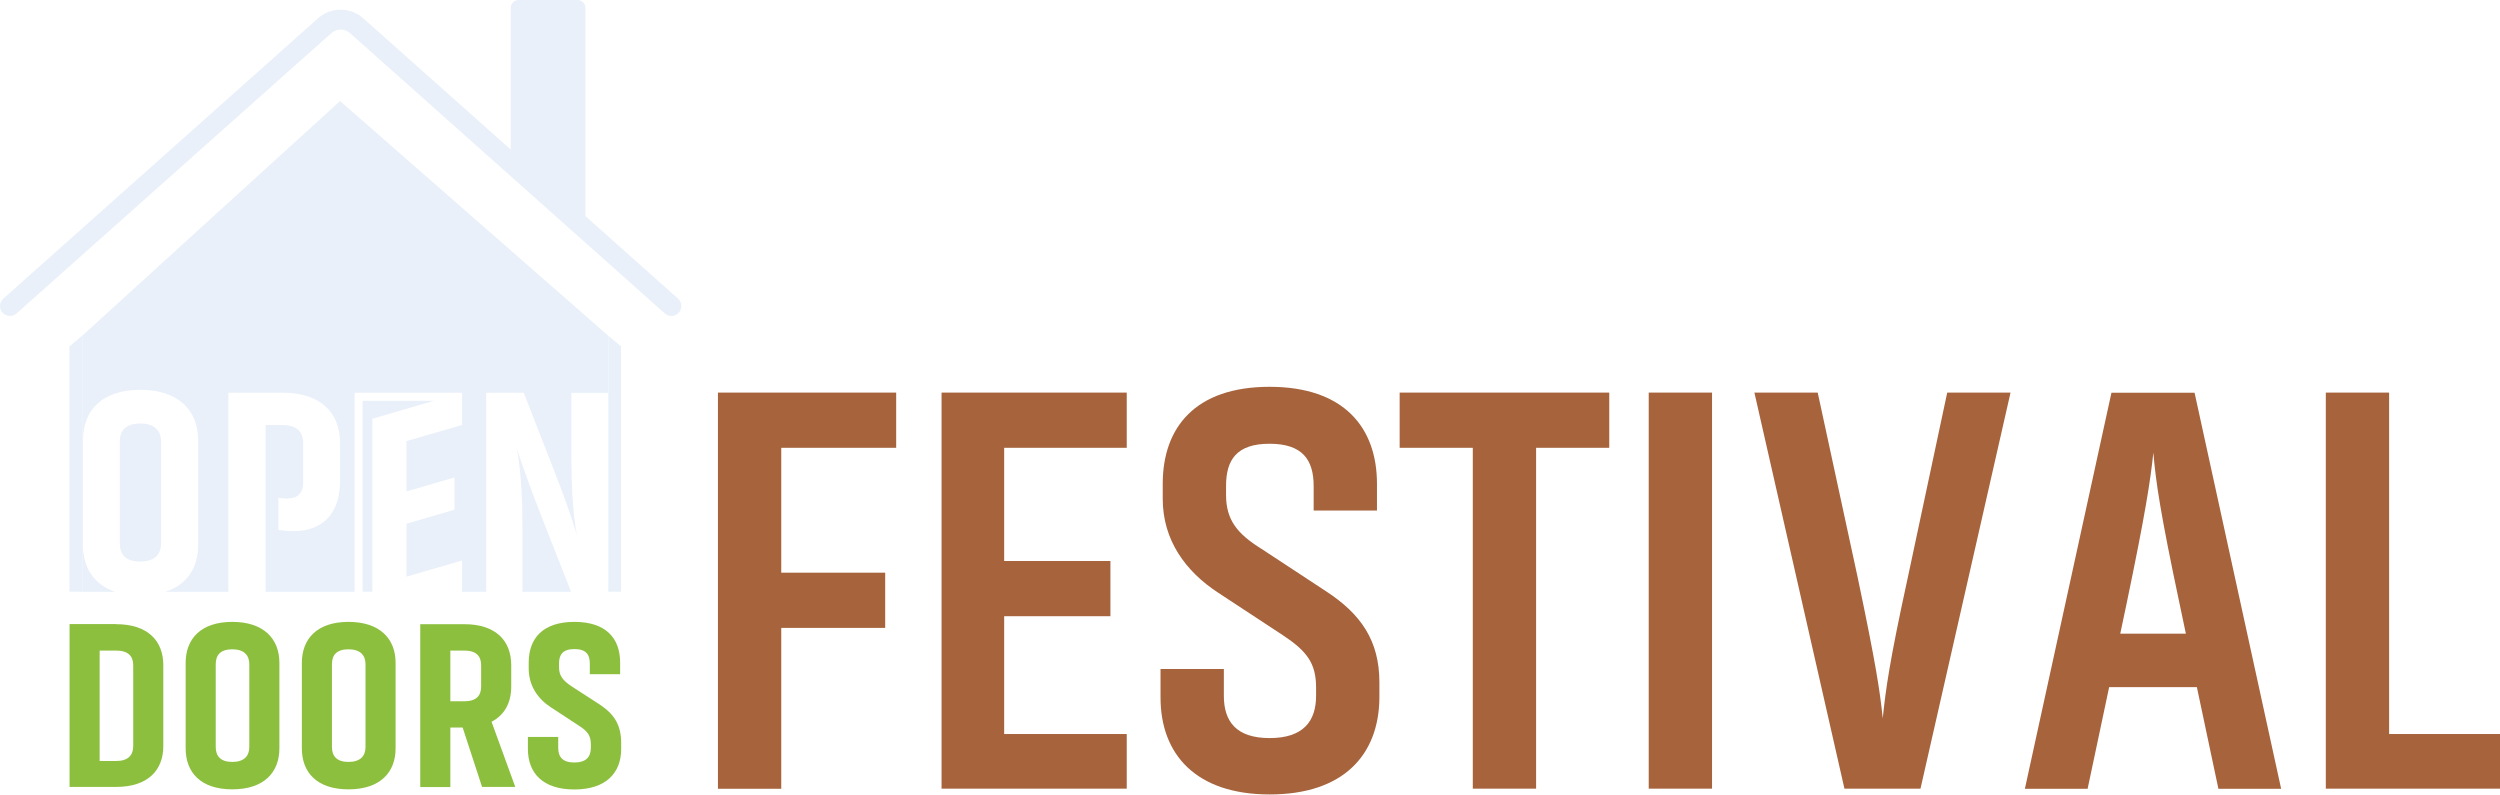
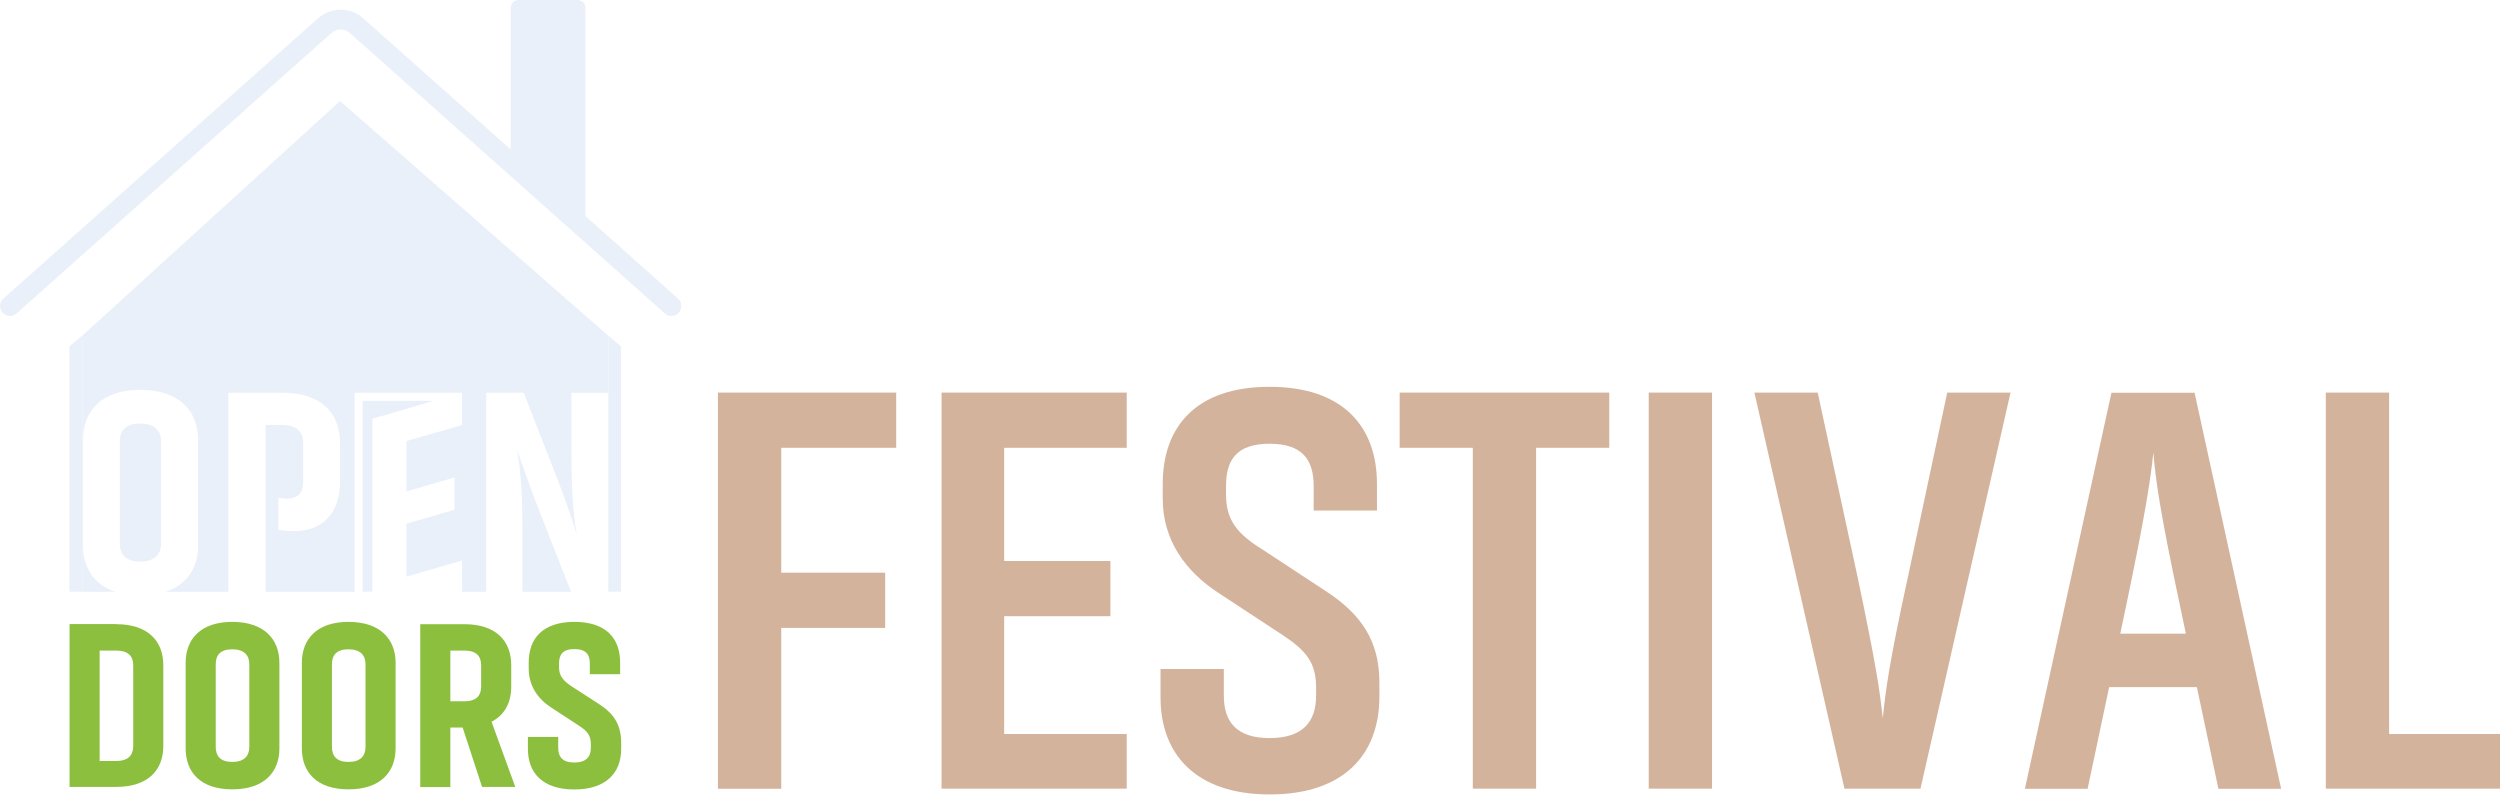
<svg xmlns="http://www.w3.org/2000/svg" id="Layer_2" data-name="Layer 2" viewBox="0 0 216 68.64">
  <defs>
    <style>
      .cls-1 {
-         fill: #a6633c;
+         fill: #d4b39c;
      }

      .cls-2 {
        fill: #8dbf3f;
      }

      .cls-3 {
        fill: #e9f0f9;
      }
    </style>
  </defs>
  <g id="Layer_1-2" data-name="Layer 1">
    <g>
      <g>
        <g>
          <polygon class="cls-3" points="6 51.12 7.09 51.12 7.09 29.01 6 29.93 6 51.12" />
          <polygon class="cls-3" points="52.57 51.12 53.66 51.12 53.66 29.93 52.57 29.01 52.57 51.12" />
          <path class="cls-3" d="M58.58,25.8l-8-7.13V.68c0-.38-.31-.68-.68-.68h-5.09c-.38,0-.68.31-.68.68v12.24L31.38,1.58c-1.11-.99-2.79-.99-3.9,0L.29,25.8c-.35.32-.39.86-.07,1.21.32.35.86.39,1.21.07L28.63,2.86c.46-.41,1.15-.41,1.61,0l27.2,24.22c.16.15.37.22.57.22.24,0,.47-.1.64-.29.32-.35.28-.9-.07-1.21Z" />
          <polygon class="cls-3" points="31.33 34.63 31.33 51.12 32.17 51.12 32.17 36.18 37.48 34.63 31.33 34.63" />
          <path class="cls-3" d="M12.11,36.59c-1.26,0-1.76.63-1.76,1.58v8.77c0,.96.5,1.58,1.76,1.58s1.81-.63,1.81-1.58v-8.77c0-.93-.53-1.58-1.81-1.58Z" />
          <path class="cls-3" d="M7.1,29.01v22.12h2.85c-1.87-.63-2.78-2.12-2.78-4.03v-9.07c0-2.54,1.61-4.35,4.95-4.35s5,1.81,5,4.35v9.07c0,1.91-.92,3.4-2.81,4.03h5.42v-17.2h4.67c3.37,0,4.98,1.78,4.98,4.35v3.29c0,2.74-1.46,4.32-4,4.32-.38,0-.93-.05-1.33-.1v-2.79c.23.05.48.08.68.08,1.03,0,1.46-.48,1.46-1.41v-3.39c0-.96-.53-1.56-1.81-1.56h-1.43v14.41h7.69v-17.2h9.28v2.79l-4.8,1.39v4.35l4.15-1.21v2.79l-4.15,1.21v4.57l4.8-1.39v2.7h2.09v-17.2h3.24l2.61,6.69c1.51,3.85,2.01,5.71,2.01,5.71,0,0-.5-1.99-.5-6.81v-5.58h3.17v17.2h.03v-22.12L29.38,8.73,7.1,29.01Z" />
          <path class="cls-3" d="M44.64,38.7s.5,2.09.5,6.74v5.69h4.2l-2.64-6.72c-1.43-3.67-2.06-5.7-2.06-5.7Z" />
        </g>
        <g>
          <path class="cls-2" d="M10.04,53.93c2.74,0,4.07,1.45,4.07,3.54v7c0,2.07-1.33,3.52-4.07,3.52h-4.03v-14.07h4.03ZM10.04,65.75c1.04,0,1.47-.51,1.47-1.29v-6.98c0-.78-.43-1.27-1.47-1.27h-1.43v9.54h1.43Z" />
          <path class="cls-2" d="M24.14,64.66c0,2.07-1.33,3.54-4.07,3.54s-4.03-1.47-4.03-3.54v-7.39c0-2.07,1.31-3.54,4.03-3.54s4.07,1.47,4.07,3.54v7.39ZM21.54,57.39c0-.76-.43-1.29-1.47-1.29s-1.43.51-1.43,1.29v7.15c0,.78.41,1.29,1.43,1.29s1.47-.51,1.47-1.29v-7.15Z" />
          <path class="cls-2" d="M34.18,64.66c0,2.07-1.33,3.54-4.07,3.54s-4.03-1.47-4.03-3.54v-7.39c0-2.07,1.31-3.54,4.03-3.54s4.07,1.47,4.07,3.54v7.39ZM31.58,57.39c0-.76-.43-1.29-1.47-1.29s-1.43.51-1.43,1.29v7.15c0,.78.41,1.29,1.43,1.29s1.47-.51,1.47-1.29v-7.15Z" />
          <path class="cls-2" d="M39.97,62.86h-1.06v5.14h-2.6v-14.07h3.81c2.74,0,4.05,1.45,4.05,3.54v1.86c0,1.35-.55,2.44-1.7,3.03l2.05,5.63h-2.87l-1.68-5.14ZM38.91,56.21v4.38h1.21c1.04,0,1.45-.49,1.45-1.27v-1.84c0-.78-.41-1.27-1.45-1.27h-1.21Z" />
          <path class="cls-2" d="M47.63,61.14c-1.19-.78-1.95-1.9-1.95-3.4v-.49c0-2.09,1.21-3.52,3.95-3.52s3.95,1.43,3.95,3.52v1h-2.62v-.92c0-.78-.33-1.25-1.33-1.25s-1.33.47-1.33,1.25v.31c0,.74.33,1.17,1.15,1.7l2.38,1.54c1.27.84,1.84,1.8,1.84,3.32v.51c0,2.07-1.31,3.5-4.05,3.5s-4.01-1.43-4.01-3.5v-1.04h2.62v.94c0,.78.37,1.27,1.39,1.27s1.43-.49,1.43-1.27v-.29c0-.74-.25-1.13-1.06-1.64l-2.35-1.54Z" />
        </g>
      </g>
      <g>
        <path class="cls-1" d="M62.03,68.14v-34.22h15.4v4.77h-9.93v10.79h8.98v4.77h-8.98v13.9h-5.47Z" />
        <path class="cls-1" d="M97.35,68.14h-16v-34.22h16v4.77h-10.59v9.78h9.18v4.77h-9.18v10.18h10.59v4.72Z" />
        <path class="cls-1" d="M105.28,51.23c-2.86-1.86-4.82-4.57-4.82-8.13v-1.3c0-4.87,2.81-8.38,9.23-8.38s9.28,3.51,9.28,8.38v2.31h-5.47v-2.11c0-2.26-.95-3.66-3.81-3.66s-3.76,1.4-3.76,3.66v.75c0,2.16.95,3.36,3.06,4.67l5.57,3.66c3.01,1.96,4.62,4.26,4.62,7.88v1.35c-.05,4.92-3.11,8.33-9.48,8.33s-9.43-3.46-9.43-8.38v-2.46h5.47v2.31c0,2.21,1.05,3.66,3.96,3.66s4.01-1.46,4.01-3.66v-.7c0-2.11-.8-3.16-2.86-4.52l-5.57-3.66Z" />
        <path class="cls-1" d="M127.25,38.69h-6.32v-4.77h18.11v4.77h-6.32v29.45h-5.47v-29.45Z" />
        <path class="cls-1" d="M142.45,68.14v-34.22h5.47v34.22h-5.47Z" />
        <path class="cls-1" d="M159.36,68.14l-7.78-34.22h5.47l3.46,16c1.56,7.43,1.91,9.73,2.16,12.14.25-2.41.55-4.77,2.16-12.14l3.41-16h5.47l-7.78,34.22h-6.57Z" />
        <path class="cls-1" d="M189.61,33.93l7.48,34.22h-5.42l-1.86-8.78h-7.58l-1.86,8.78h-5.42l7.48-34.22h7.17ZM183.19,54.75h5.67l-.55-2.61c-1.66-7.83-2.06-10.59-2.26-13.04-.25,2.41-.7,5.32-2.31,13.04l-.55,2.61Z" />
        <path class="cls-1" d="M216,68.14h-15.05v-34.22h5.47v29.5h9.58v4.72Z" />
      </g>
    </g>
  </g>
</svg>
